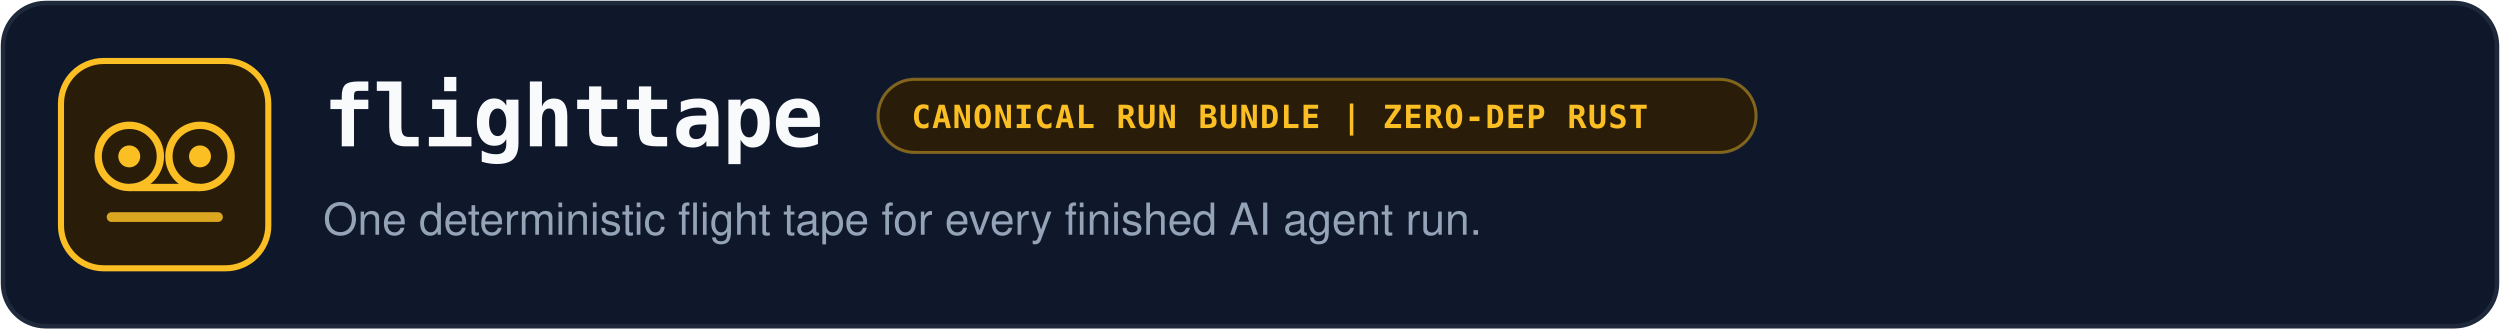
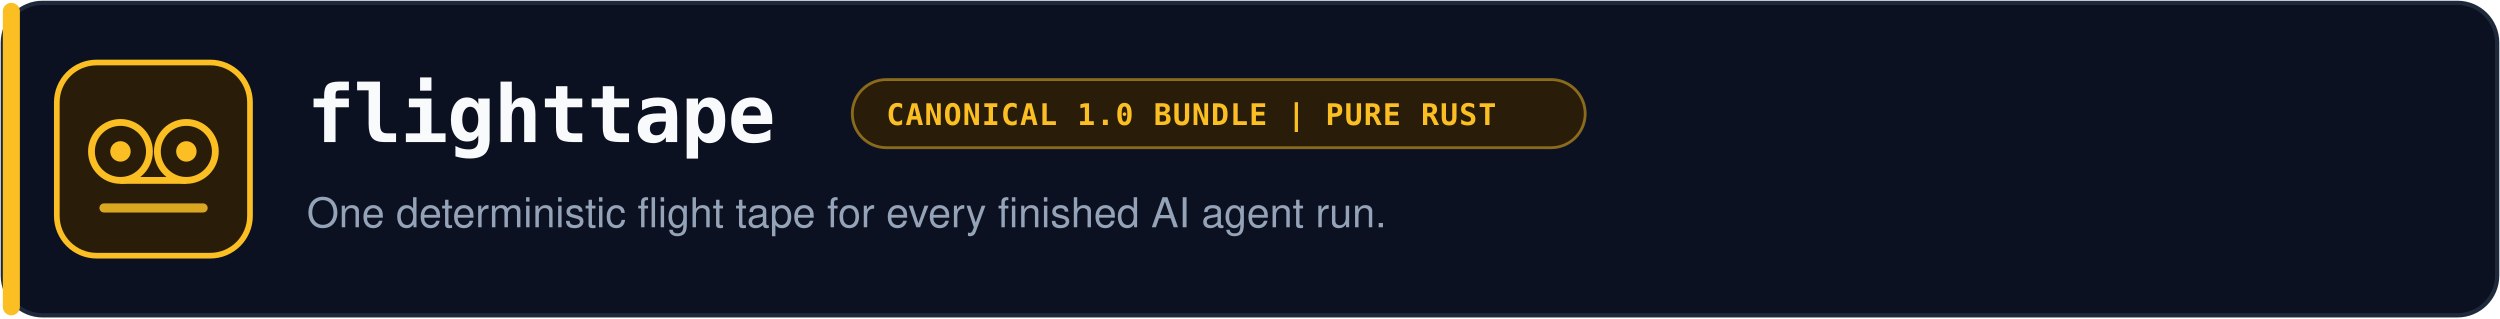
- <svg xmlns="http://www.w3.org/2000/svg" viewBox="0 0 820 108" width="820" height="108" role="img" aria-label="flighttape brand lockup">
-   <rect x="1" y="1" width="818" height="106" rx="14" fill="#0F172A" stroke="#1E293B" stroke-width="1.5" />
-   <rect x="20" y="20" width="68" height="68" rx="14" fill="#291D09" stroke="#FBBF24" stroke-width="2" />
-   <circle cx="42.4" cy="51.3" r="10.2" fill="none" stroke="#FBBF24" stroke-width="2.4" />
-   <circle cx="65.6" cy="51.3" r="10.2" fill="none" stroke="#FBBF24" stroke-width="2.4" />
-   <circle cx="42.4" cy="51.3" r="3.6" fill="#FBBF24" />
-   <circle cx="65.6" cy="51.3" r="3.6" fill="#FBBF24" />
-   <line x1="42.4" y1="61.5" x2="65.6" y2="61.5" stroke="#FBBF24" stroke-width="2.4" />
-   <rect x="35.0" y="69.6" width="38.1" height="3.2" rx="1.6" fill="#FBBF24" opacity="0.85" />
-   <text x="106" y="48" font-family="ui-monospace, SFMono-Regular, Menlo, Consolas, monospace" font-size="28" font-weight="700" fill="#F8FAFC" letter-spacing="-0.5">flighttape</text>
-   <rect x="288" y="26" width="288" height="24" rx="12" fill="#291D09" stroke="#FBBF24" stroke-opacity="0.45" stroke-width="1" />
-   <text x="299" y="42" font-family="ui-monospace, SFMono-Regular, Menlo, Consolas, monospace" font-size="10.5" font-weight="600" fill="#FBBF24" letter-spacing="0.4">CANONICAL RUN BUNDLE  |  ZERO-DEP RUST</text>
-   <text x="106" y="77" font-family="-apple-system, BlinkMacSystemFont, 'Segoe UI', Helvetica, Arial, sans-serif" font-size="14.5" font-weight="500" fill="#94A3B8">One deterministic flight tape for every finished AI agent run.</text>
+ <svg xmlns="http://www.w3.org/2000/svg" viewBox="0 0 880 112" width="880" height="112" role="img" aria-label="flighttape brand lockup">
+   <rect x="1" y="1" width="878" height="110" rx="14" fill="#0B1120" stroke="#1E293B" stroke-width="1.5" />
+   <rect x="1" y="1" width="6" height="110" rx="3" fill="#FBBF24" />
+   <rect x="20" y="22" width="68" height="68" rx="14" fill="#291D09" stroke="#FBBF24" stroke-width="2" />
+   <circle cx="42.4" cy="53.3" r="10.2" fill="none" stroke="#FBBF24" stroke-width="2.4" />
+   <circle cx="65.6" cy="53.3" r="10.2" fill="none" stroke="#FBBF24" stroke-width="2.4" />
+   <circle cx="42.4" cy="53.3" r="3.6" fill="#FBBF24" />
+   <circle cx="65.6" cy="53.3" r="3.6" fill="#FBBF24" />
+   <line x1="42.4" y1="63.5" x2="65.6" y2="63.5" stroke="#FBBF24" stroke-width="2.4" />
+   <rect x="35.0" y="71.6" width="38.1" height="3.2" rx="1.6" fill="#FBBF24" opacity="0.85" />
+   <text x="108" y="50" font-family="ui-monospace, SFMono-Regular, Menlo, Consolas, monospace" font-size="28" font-weight="700" fill="#F8FAFC" letter-spacing="-0.4">flighttape</text>
+   <rect x="300" y="28" width="258" height="24" rx="12" fill="#291D09" stroke="#FBBF24" stroke-opacity="0.5" stroke-width="1" />
+   <text x="312" y="44" font-family="ui-monospace, SFMono-Regular, Menlo, Consolas, monospace" font-size="10.5" font-weight="600" fill="#FBBF24" letter-spacing="0.4">CANONICAL 1.0 BUNDLE  |  PURE RUST</text>
+   <text x="108" y="80" font-family="-apple-system, BlinkMacSystemFont, 'Segoe UI', Helvetica, Arial, sans-serif" font-size="14.5" font-weight="500" fill="#94A3B8">One deterministic flight tape for every finished AI agent run.</text>
</svg>
